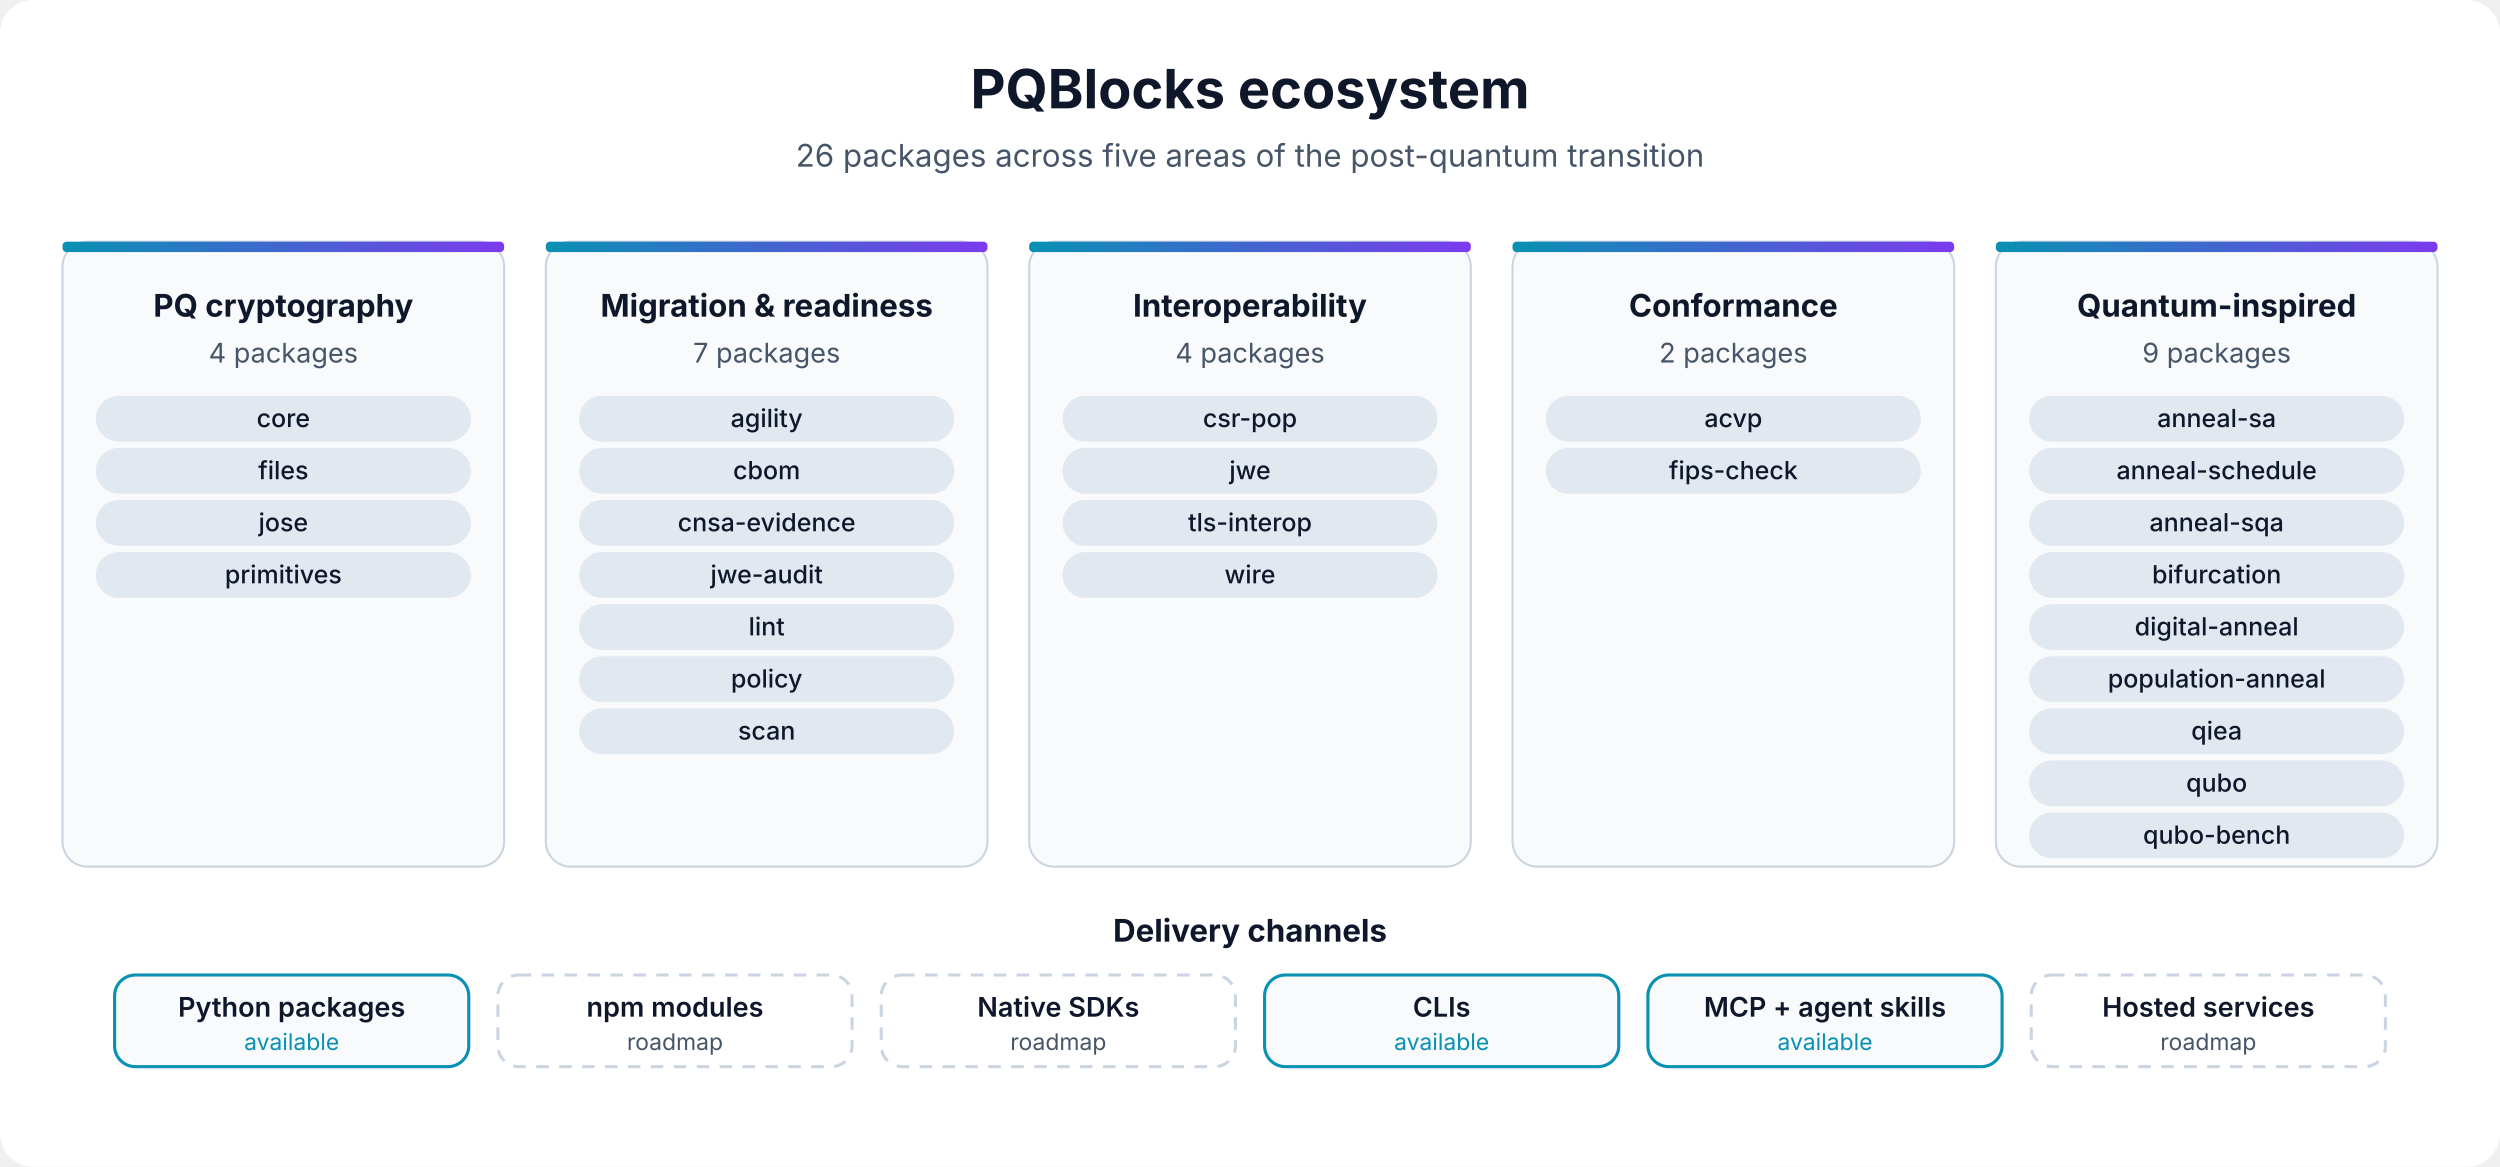
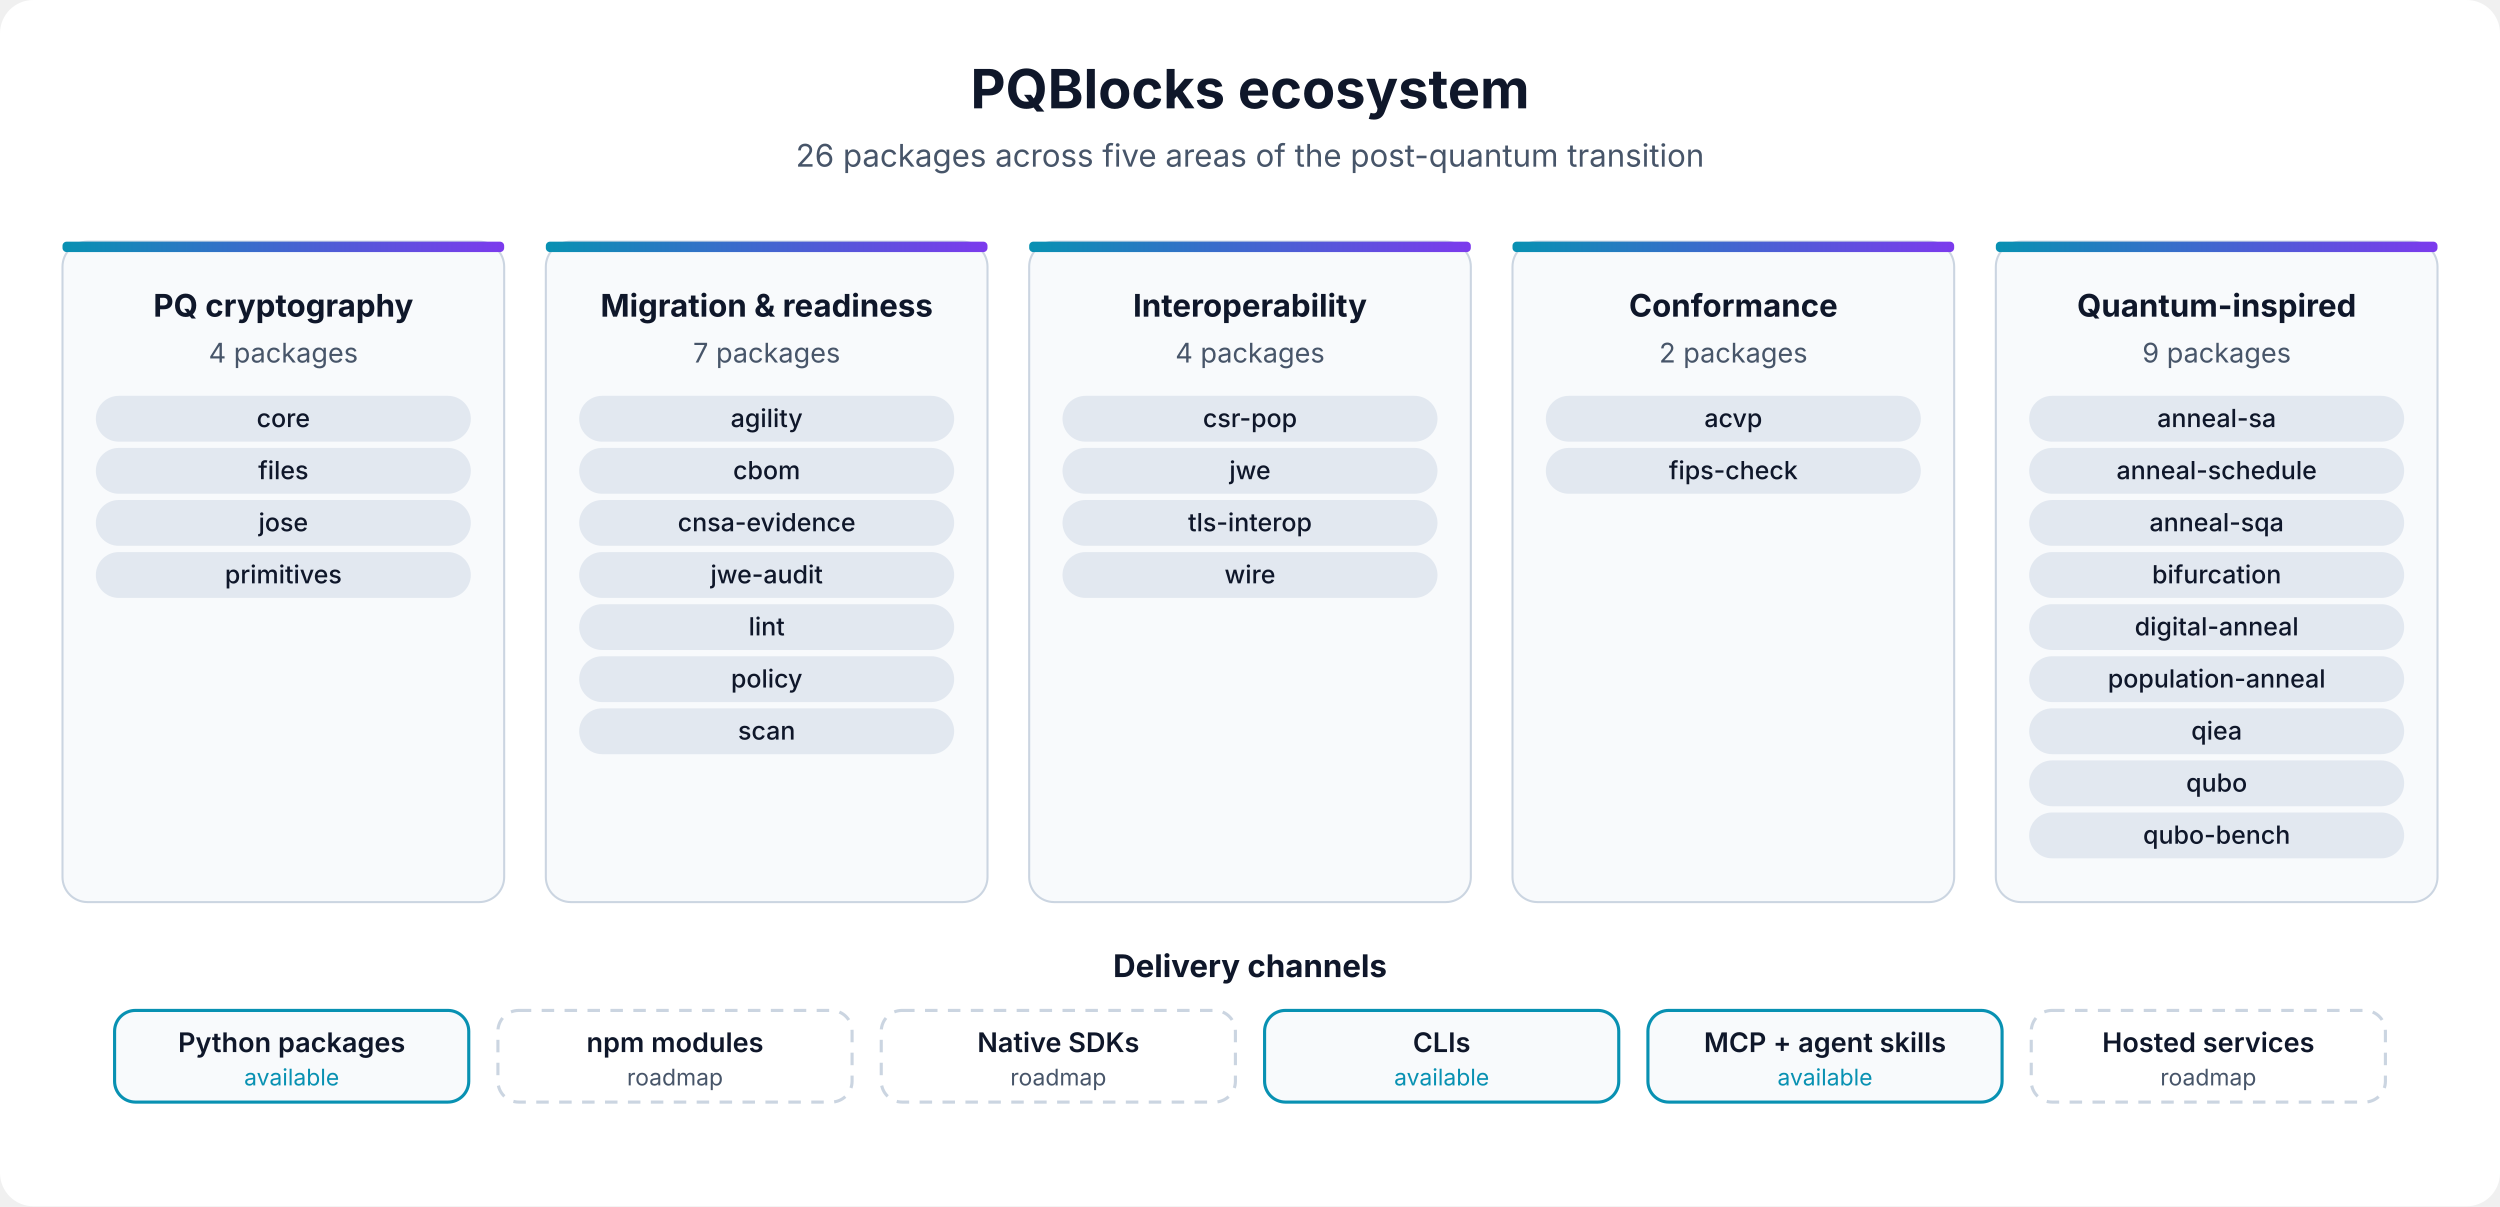
- <svg xmlns="http://www.w3.org/2000/svg" viewBox="0 0 1200 560" width="1200" height="560" role="img" aria-label="PQBlocks ecosystem: five areas and delivery channels" font-family="Inter, 'Segoe UI', system-ui, sans-serif">
+ <svg xmlns="http://www.w3.org/2000/svg" viewBox="0 0 1200 579" width="1200" height="579" role="img" aria-label="PQBlocks ecosystem: five areas and delivery channels" font-family="Inter, 'Segoe UI', system-ui, sans-serif">
  <defs>
    <linearGradient id="acc" x1="0" y1="0" x2="1" y2="0">
      <stop offset="0" stop-color="#0891b2" />
      <stop offset="1" stop-color="#7c3aed" />
    </linearGradient>
  </defs>
-   <rect width="1200" height="560" rx="16" fill="#ffffff" />
+   <rect width="1200" height="579" rx="16" fill="#ffffff" />
  <text x="600" y="52" font-size="26" font-weight="700" fill="#0f172a" text-anchor="middle">PQBlocks ecosystem</text>
  <text x="600" y="80" font-size="15" font-weight="400" fill="#475569" text-anchor="middle">26 packages across five areas of the post-quantum transition</text>
-   <rect x="30" y="116" width="212" height="300" rx="12" fill="#f8fafc" stroke="#cbd5e1" />
+   <rect x="30" y="116" width="212" height="317" rx="12" fill="#f8fafc" stroke="#cbd5e1" />
  <rect x="30" y="116" width="212" height="5" rx="2" fill="url(#acc)" />
  <text x="136" y="152" font-size="15" font-weight="700" fill="#0f172a" text-anchor="middle">PQ cryptography</text>
  <text x="136" y="174" font-size="13" font-weight="400" fill="#475569" text-anchor="middle">4 packages</text>
  <rect x="46" y="190" width="180" height="22" rx="11" fill="#e2e8f0" />
  <text x="136" y="205" font-size="12" font-weight="500" fill="#0f172a" text-anchor="middle">core</text>
  <rect x="46" y="215" width="180" height="22" rx="11" fill="#e2e8f0" />
  <text x="136" y="230" font-size="12" font-weight="500" fill="#0f172a" text-anchor="middle">files</text>
  <rect x="46" y="240" width="180" height="22" rx="11" fill="#e2e8f0" />
  <text x="136" y="255" font-size="12" font-weight="500" fill="#0f172a" text-anchor="middle">jose</text>
  <rect x="46" y="265" width="180" height="22" rx="11" fill="#e2e8f0" />
  <text x="136" y="280" font-size="12" font-weight="500" fill="#0f172a" text-anchor="middle">primitives</text>
-   <rect x="262" y="116" width="212" height="300" rx="12" fill="#f8fafc" stroke="#cbd5e1" />
+   <rect x="262" y="116" width="212" height="317" rx="12" fill="#f8fafc" stroke="#cbd5e1" />
  <rect x="262" y="116" width="212" height="5" rx="2" fill="url(#acc)" />
  <text x="368" y="152" font-size="15" font-weight="700" fill="#0f172a" text-anchor="middle">Migration &amp; readiness</text>
  <text x="368" y="174" font-size="13" font-weight="400" fill="#475569" text-anchor="middle">7 packages</text>
  <rect x="278" y="190" width="180" height="22" rx="11" fill="#e2e8f0" />
  <text x="368" y="205" font-size="12" font-weight="500" fill="#0f172a" text-anchor="middle">agility</text>
  <rect x="278" y="215" width="180" height="22" rx="11" fill="#e2e8f0" />
  <text x="368" y="230" font-size="12" font-weight="500" fill="#0f172a" text-anchor="middle">cbom</text>
  <rect x="278" y="240" width="180" height="22" rx="11" fill="#e2e8f0" />
  <text x="368" y="255" font-size="12" font-weight="500" fill="#0f172a" text-anchor="middle">cnsa-evidence</text>
  <rect x="278" y="265" width="180" height="22" rx="11" fill="#e2e8f0" />
  <text x="368" y="280" font-size="12" font-weight="500" fill="#0f172a" text-anchor="middle">jwe-audit</text>
  <rect x="278" y="290" width="180" height="22" rx="11" fill="#e2e8f0" />
  <text x="368" y="305" font-size="12" font-weight="500" fill="#0f172a" text-anchor="middle">lint</text>
  <rect x="278" y="315" width="180" height="22" rx="11" fill="#e2e8f0" />
  <text x="368" y="330" font-size="12" font-weight="500" fill="#0f172a" text-anchor="middle">policy</text>
  <rect x="278" y="340" width="180" height="22" rx="11" fill="#e2e8f0" />
  <text x="368" y="355" font-size="12" font-weight="500" fill="#0f172a" text-anchor="middle">scan</text>
-   <rect x="494" y="116" width="212" height="300" rx="12" fill="#f8fafc" stroke="#cbd5e1" />
+   <rect x="494" y="116" width="212" height="317" rx="12" fill="#f8fafc" stroke="#cbd5e1" />
  <rect x="494" y="116" width="212" height="5" rx="2" fill="url(#acc)" />
  <text x="600" y="152" font-size="15" font-weight="700" fill="#0f172a" text-anchor="middle">Interoperability</text>
  <text x="600" y="174" font-size="13" font-weight="400" fill="#475569" text-anchor="middle">4 packages</text>
  <rect x="510" y="190" width="180" height="22" rx="11" fill="#e2e8f0" />
  <text x="600" y="205" font-size="12" font-weight="500" fill="#0f172a" text-anchor="middle">csr-pop</text>
  <rect x="510" y="215" width="180" height="22" rx="11" fill="#e2e8f0" />
  <text x="600" y="230" font-size="12" font-weight="500" fill="#0f172a" text-anchor="middle">jwe</text>
  <rect x="510" y="240" width="180" height="22" rx="11" fill="#e2e8f0" />
  <text x="600" y="255" font-size="12" font-weight="500" fill="#0f172a" text-anchor="middle">tls-interop</text>
  <rect x="510" y="265" width="180" height="22" rx="11" fill="#e2e8f0" />
  <text x="600" y="280" font-size="12" font-weight="500" fill="#0f172a" text-anchor="middle">wire</text>
-   <rect x="726" y="116" width="212" height="300" rx="12" fill="#f8fafc" stroke="#cbd5e1" />
+   <rect x="726" y="116" width="212" height="317" rx="12" fill="#f8fafc" stroke="#cbd5e1" />
  <rect x="726" y="116" width="212" height="5" rx="2" fill="url(#acc)" />
  <text x="832" y="152" font-size="15" font-weight="700" fill="#0f172a" text-anchor="middle">Conformance</text>
  <text x="832" y="174" font-size="13" font-weight="400" fill="#475569" text-anchor="middle">2 packages</text>
  <rect x="742" y="190" width="180" height="22" rx="11" fill="#e2e8f0" />
  <text x="832" y="205" font-size="12" font-weight="500" fill="#0f172a" text-anchor="middle">acvp</text>
  <rect x="742" y="215" width="180" height="22" rx="11" fill="#e2e8f0" />
  <text x="832" y="230" font-size="12" font-weight="500" fill="#0f172a" text-anchor="middle">fips-check</text>
-   <rect x="958" y="116" width="212" height="300" rx="12" fill="#f8fafc" stroke="#cbd5e1" />
+   <rect x="958" y="116" width="212" height="317" rx="12" fill="#f8fafc" stroke="#cbd5e1" />
  <rect x="958" y="116" width="212" height="5" rx="2" fill="url(#acc)" />
  <text x="1064" y="152" font-size="15" font-weight="700" fill="#0f172a" text-anchor="middle">Quantum-inspired</text>
  <text x="1064" y="174" font-size="13" font-weight="400" fill="#475569" text-anchor="middle">9 packages</text>
  <rect x="974" y="190" width="180" height="22" rx="11" fill="#e2e8f0" />
  <text x="1064" y="205" font-size="12" font-weight="500" fill="#0f172a" text-anchor="middle">anneal-sa</text>
  <rect x="974" y="215" width="180" height="22" rx="11" fill="#e2e8f0" />
  <text x="1064" y="230" font-size="12" font-weight="500" fill="#0f172a" text-anchor="middle">anneal-schedule</text>
  <rect x="974" y="240" width="180" height="22" rx="11" fill="#e2e8f0" />
  <text x="1064" y="255" font-size="12" font-weight="500" fill="#0f172a" text-anchor="middle">anneal-sqa</text>
  <rect x="974" y="265" width="180" height="22" rx="11" fill="#e2e8f0" />
  <text x="1064" y="280" font-size="12" font-weight="500" fill="#0f172a" text-anchor="middle">bifurcation</text>
  <rect x="974" y="290" width="180" height="22" rx="11" fill="#e2e8f0" />
  <text x="1064" y="305" font-size="12" font-weight="500" fill="#0f172a" text-anchor="middle">digital-anneal</text>
  <rect x="974" y="315" width="180" height="22" rx="11" fill="#e2e8f0" />
  <text x="1064" y="330" font-size="12" font-weight="500" fill="#0f172a" text-anchor="middle">population-anneal</text>
  <rect x="974" y="340" width="180" height="22" rx="11" fill="#e2e8f0" />
  <text x="1064" y="355" font-size="12" font-weight="500" fill="#0f172a" text-anchor="middle">qiea</text>
  <rect x="974" y="365" width="180" height="22" rx="11" fill="#e2e8f0" />
  <text x="1064" y="380" font-size="12" font-weight="500" fill="#0f172a" text-anchor="middle">qubo</text>
  <rect x="974" y="390" width="180" height="22" rx="11" fill="#e2e8f0" />
  <text x="1064" y="405" font-size="12" font-weight="500" fill="#0f172a" text-anchor="middle">qubo-bench</text>
-   <text x="600" y="452" font-size="15" font-weight="700" fill="#0f172a" text-anchor="middle">Delivery channels</text>
-   <rect x="55" y="468" width="170" height="44" rx="10" fill="#f8fafc" stroke="#0891b2" stroke-width="1.5" />
-   <text x="140" y="488" font-size="13" font-weight="600" fill="#0f172a" text-anchor="middle">Python packages</text>
-   <text x="140" y="504" font-size="11" font-weight="400" fill="#0891b2" text-anchor="middle">available</text>
-   <rect x="239" y="468" width="170" height="44" rx="10" fill="#ffffff" stroke="#cbd5e1" stroke-width="1.5" stroke-dasharray="6 5" />
-   <text x="324" y="488" font-size="13" font-weight="600" fill="#0f172a" text-anchor="middle">npm modules</text>
-   <text x="324" y="504" font-size="11" font-weight="400" fill="#475569" text-anchor="middle">roadmap</text>
-   <rect x="423" y="468" width="170" height="44" rx="10" fill="#ffffff" stroke="#cbd5e1" stroke-width="1.5" stroke-dasharray="6 5" />
-   <text x="508" y="488" font-size="13" font-weight="600" fill="#0f172a" text-anchor="middle">Native SDKs</text>
-   <text x="508" y="504" font-size="11" font-weight="400" fill="#475569" text-anchor="middle">roadmap</text>
-   <rect x="607" y="468" width="170" height="44" rx="10" fill="#f8fafc" stroke="#0891b2" stroke-width="1.5" />
-   <text x="692" y="488" font-size="13" font-weight="600" fill="#0f172a" text-anchor="middle">CLIs</text>
-   <text x="692" y="504" font-size="11" font-weight="400" fill="#0891b2" text-anchor="middle">available</text>
-   <rect x="791" y="468" width="170" height="44" rx="10" fill="#f8fafc" stroke="#0891b2" stroke-width="1.5" />
-   <text x="876" y="488" font-size="13" font-weight="600" fill="#0f172a" text-anchor="middle">MCP + agent skills</text>
-   <text x="876" y="504" font-size="11" font-weight="400" fill="#0891b2" text-anchor="middle">available</text>
-   <rect x="975" y="468" width="170" height="44" rx="10" fill="#ffffff" stroke="#cbd5e1" stroke-width="1.5" stroke-dasharray="6 5" />
-   <text x="1060" y="488" font-size="13" font-weight="600" fill="#0f172a" text-anchor="middle">Hosted services</text>
-   <text x="1060" y="504" font-size="11" font-weight="400" fill="#475569" text-anchor="middle">roadmap</text>
+   <text x="600" y="469" font-size="15" font-weight="700" fill="#0f172a" text-anchor="middle">Delivery channels</text>
+   <rect x="55" y="485" width="170" height="44" rx="10" fill="#f8fafc" stroke="#0891b2" stroke-width="1.5" />
+   <text x="140" y="505" font-size="13" font-weight="600" fill="#0f172a" text-anchor="middle">Python packages</text>
+   <text x="140" y="521" font-size="11" font-weight="400" fill="#0891b2" text-anchor="middle">available</text>
+   <rect x="239" y="485" width="170" height="44" rx="10" fill="#ffffff" stroke="#cbd5e1" stroke-width="1.5" stroke-dasharray="6 5" />
+   <text x="324" y="505" font-size="13" font-weight="600" fill="#0f172a" text-anchor="middle">npm modules</text>
+   <text x="324" y="521" font-size="11" font-weight="400" fill="#475569" text-anchor="middle">roadmap</text>
+   <rect x="423" y="485" width="170" height="44" rx="10" fill="#ffffff" stroke="#cbd5e1" stroke-width="1.5" stroke-dasharray="6 5" />
+   <text x="508" y="505" font-size="13" font-weight="600" fill="#0f172a" text-anchor="middle">Native SDKs</text>
+   <text x="508" y="521" font-size="11" font-weight="400" fill="#475569" text-anchor="middle">roadmap</text>
+   <rect x="607" y="485" width="170" height="44" rx="10" fill="#f8fafc" stroke="#0891b2" stroke-width="1.5" />
+   <text x="692" y="505" font-size="13" font-weight="600" fill="#0f172a" text-anchor="middle">CLIs</text>
+   <text x="692" y="521" font-size="11" font-weight="400" fill="#0891b2" text-anchor="middle">available</text>
+   <rect x="791" y="485" width="170" height="44" rx="10" fill="#f8fafc" stroke="#0891b2" stroke-width="1.5" />
+   <text x="876" y="505" font-size="13" font-weight="600" fill="#0f172a" text-anchor="middle">MCP + agent skills</text>
+   <text x="876" y="521" font-size="11" font-weight="400" fill="#0891b2" text-anchor="middle">available</text>
+   <rect x="975" y="485" width="170" height="44" rx="10" fill="#ffffff" stroke="#cbd5e1" stroke-width="1.5" stroke-dasharray="6 5" />
+   <text x="1060" y="505" font-size="13" font-weight="600" fill="#0f172a" text-anchor="middle">Hosted services</text>
+   <text x="1060" y="521" font-size="11" font-weight="400" fill="#475569" text-anchor="middle">roadmap</text>
</svg>
